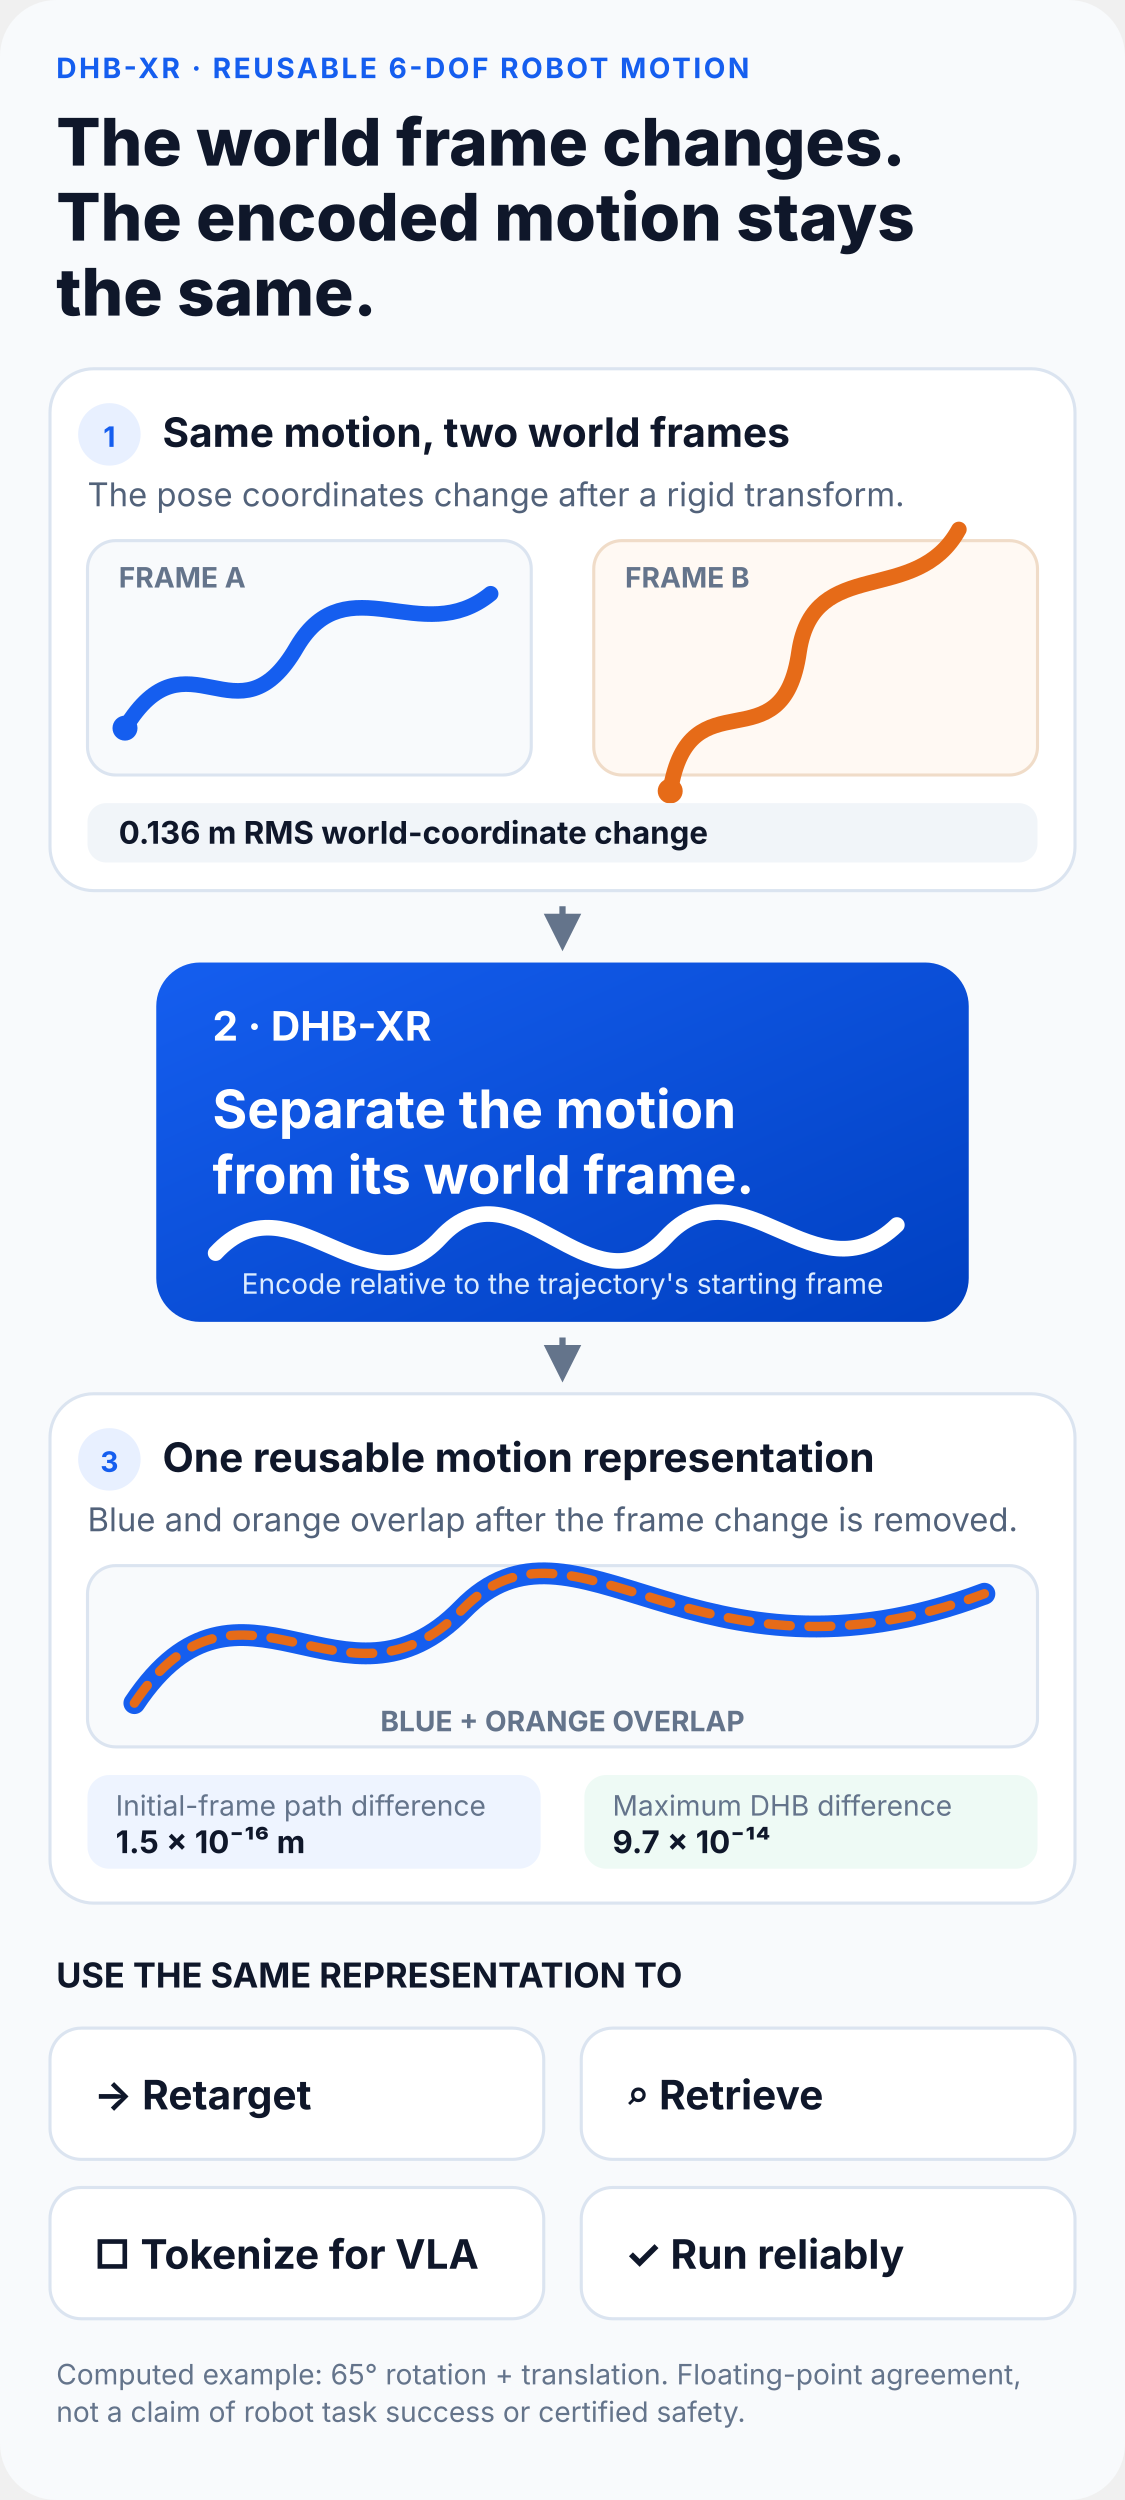
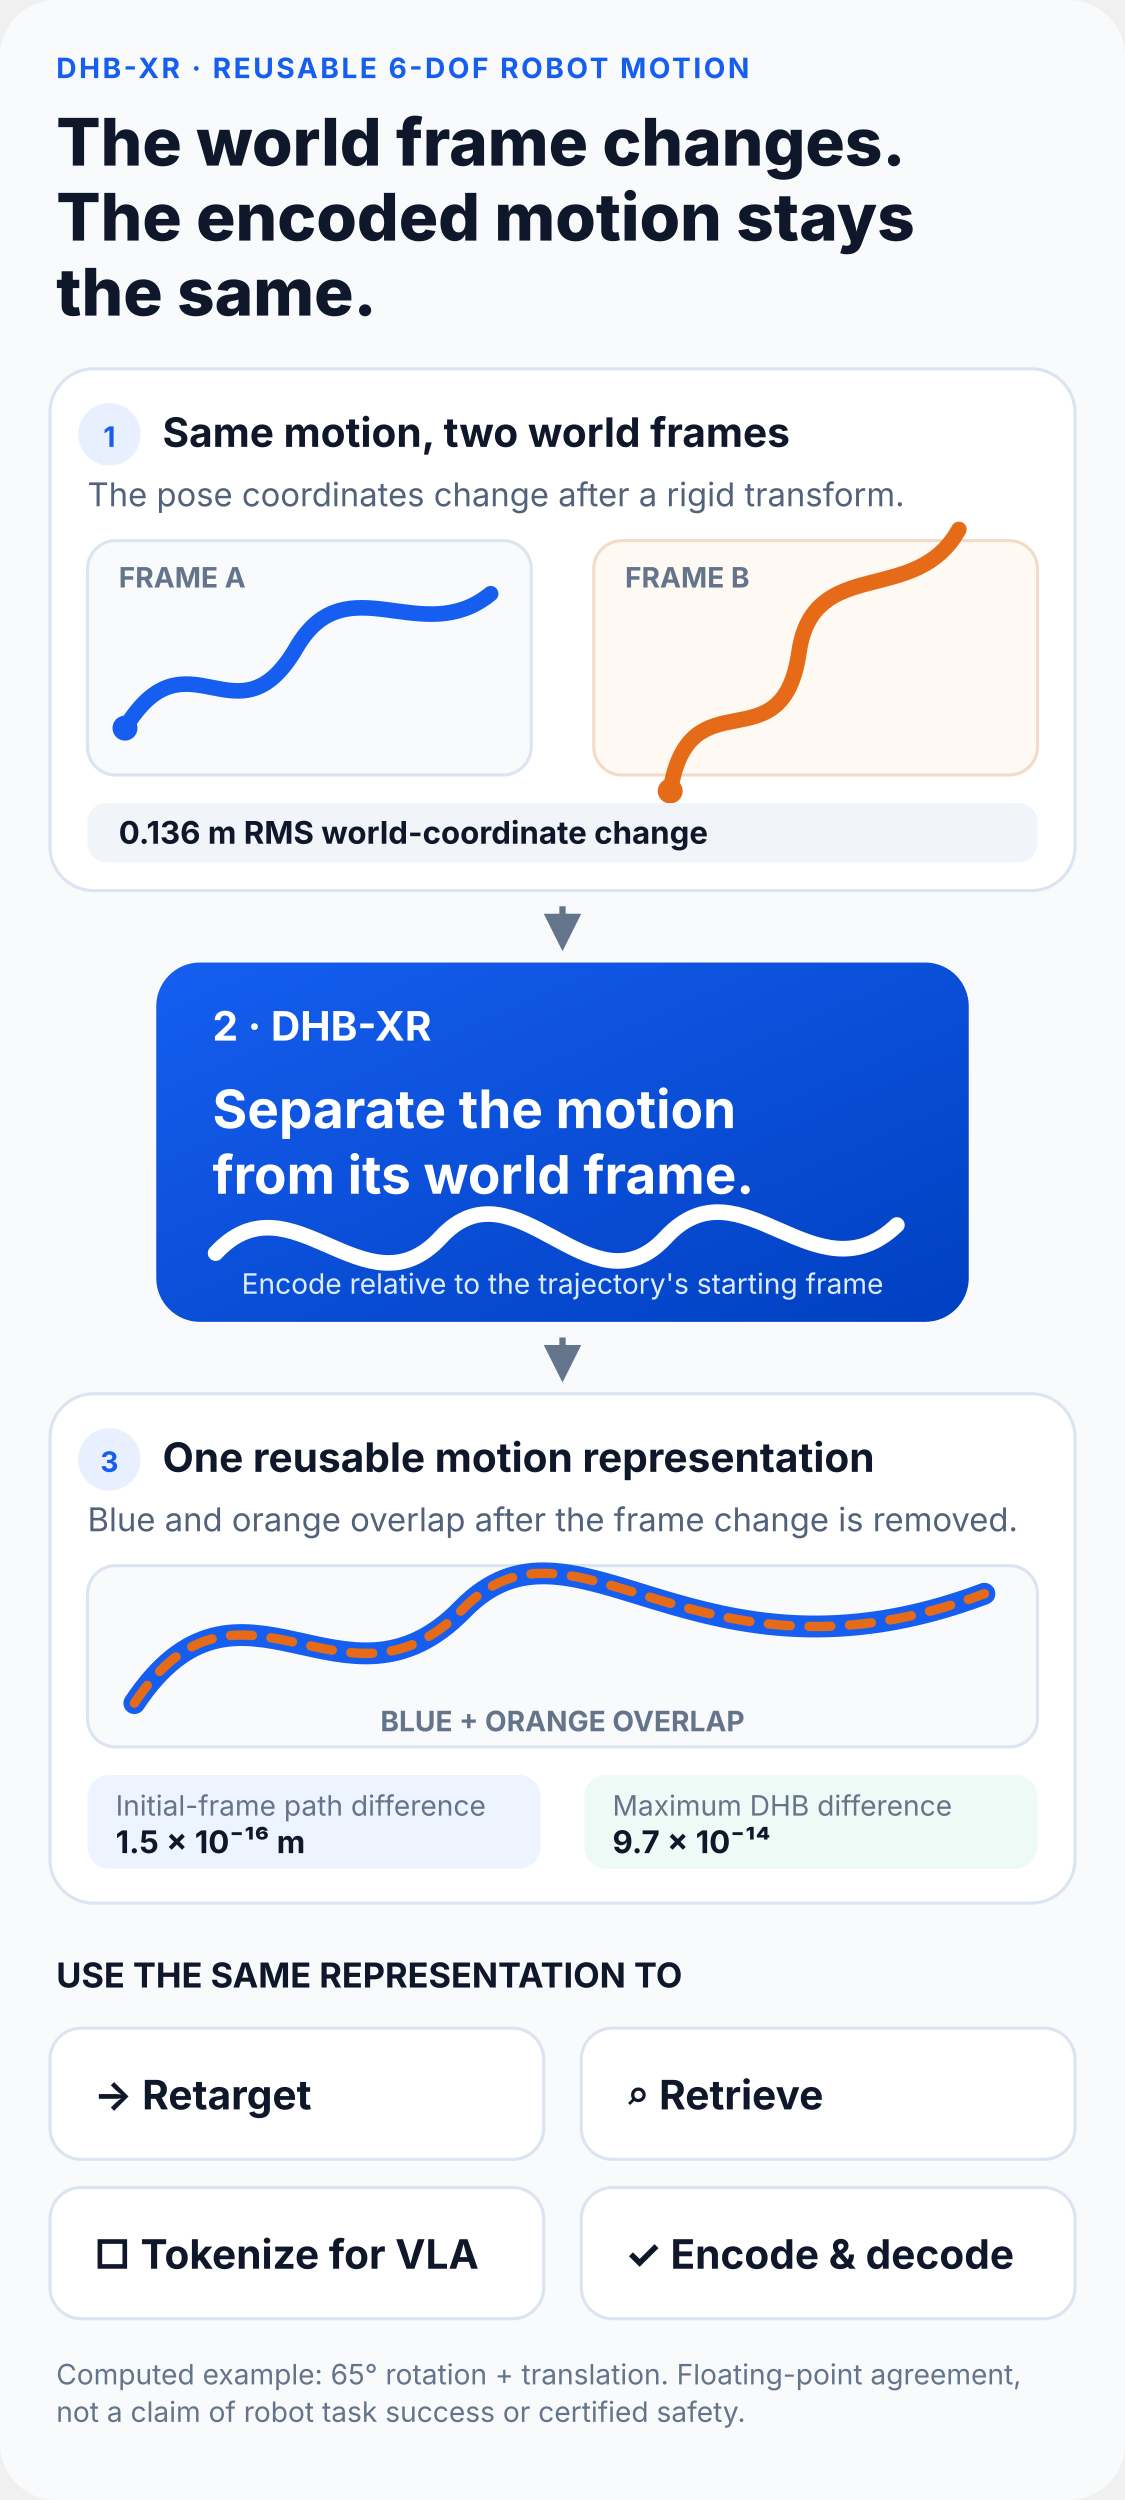
<svg xmlns="http://www.w3.org/2000/svg" width="720" height="1600" viewBox="0 0 360 800" role="img" aria-labelledby="title desc">
  <defs>
    <linearGradient id="brand-mobile" x1="0" y1="0" x2="1" y2="1">
      <stop offset="0" stop-color="#155eef" />
      <stop offset="1" stop-color="#0040c1" />
    </linearGradient>
    <marker id="arrow-mobile" viewBox="0 0 10 10" refX="8" refY="5" markerWidth="6" markerHeight="6" orient="auto">
      <path d="M0 0 L10 5 L0 10 z" fill="#64748b" />
    </marker>
    <style>
      text { font-family: Inter, ui-sans-serif, system-ui, -apple-system, BlinkMacSystemFont, "Segoe UI", sans-serif; }
      .title { font-size: 21px; font-weight: 760; fill: #0f172a; }
      .card-title { font-size: 13px; font-weight: 750; fill: #0f172a; }
      .body { font-size: 10.5px; fill: #52627a; }
      .small { font-size: 9px; fill: #64748b; }
      .metric { font-size: 10px; font-weight: 700; fill: #0f172a; }
    </style>
  </defs>
  <rect width="360" height="800" rx="18" fill="#f8fafc" />
  <text x="18" y="25" font-size="9px" font-weight="750" letter-spacing="0.8" fill="#155eef">DHB-XR · REUSABLE 6-DOF ROBOT MOTION</text>
  <text x="18" y="53" class="title">The world frame changes.</text>
  <text x="18" y="77" class="title">The encoded motion stays</text>
  <text x="18" y="101" class="title">the same.</text>
  <g transform="translate(0 22)">
    <rect x="16" y="96" width="328" height="167" rx="14" fill="#ffffff" stroke="#dbe4f0" />
    <circle cx="35" cy="117" r="10" fill="#e8f0ff" />
    <text x="35" y="121" text-anchor="middle" font-size="9" font-weight="750" fill="#155eef">1</text>
    <text x="52" y="121" class="card-title">Same motion, two world frames</text>
    <text x="28" y="140" class="body">The pose coordinates change after a rigid transform.</text>
    <rect x="28" y="151" width="142" height="75" rx="9" fill="#f8fafc" stroke="#dbe4f0" />
    <rect x="190" y="151" width="142" height="75" rx="9" fill="#fff9f3" stroke="#f0dcc8" />
    <text x="38" y="166" class="small" font-weight="700">FRAME A</text>
    <text x="200" y="166" class="small" font-weight="700">FRAME B</text>
    <path d="M40 211 C60 178 76 218 95 185 C111 158 135 186 157 168" fill="none" stroke="#155eef" stroke-width="5" stroke-linecap="round" />
    <circle cx="40" cy="211" r="4" fill="#155eef" />
    <g transform="rotate(-22 260 189)">
      <path d="M202 211 C222 178 238 218 257 185 C273 158 297 186 319 168" fill="none" stroke="#e66b18" stroke-width="5" stroke-linecap="round" />
      <circle cx="202" cy="211" r="4" fill="#e66b18" />
    </g>
    <rect x="28" y="235" width="304" height="19" rx="6" fill="#f1f5f9" />
    <text x="38" y="248" class="metric">0.136 m RMS world-coordinate change</text>
    <line x1="180" y1="268" x2="180" y2="280" stroke="#64748b" stroke-width="2" marker-end="url(#arrow-mobile)" />
    <rect x="50" y="286" width="260" height="115" rx="14" fill="url(#brand-mobile)" />
    <text x="68" y="311" font-size="13" font-weight="750" fill="#ffffff">2 · DHB-XR</text>
    <text x="68" y="339" font-size="17" font-weight="750" fill="#ffffff">Separate the motion</text>
    <text x="68" y="360" font-size="17" font-weight="750" fill="#ffffff">from its world frame.</text>
    <path d="M69 379 C93 353 117 400 141 374 C165 348 189 400 213 374 C237 348 261 395 287 370" fill="none" stroke="#ffffff" stroke-width="5" stroke-linecap="round" />
    <text x="180" y="392" text-anchor="middle" font-size="9" fill="#dcecff">Encode relative to the trajectory's starting frame</text>
    <line x1="180" y1="406" x2="180" y2="418" stroke="#64748b" stroke-width="2" marker-end="url(#arrow-mobile)" />
    <rect x="16" y="424" width="328" height="163" rx="14" fill="#ffffff" stroke="#dbe4f0" />
    <circle cx="35" cy="445" r="10" fill="#e8f0ff" />
    <text x="35" y="449" text-anchor="middle" font-size="9" font-weight="750" fill="#155eef">3</text>
    <text x="52" y="449" class="card-title">One reusable motion representation</text>
    <text x="28" y="468" class="body">Blue and orange overlap after the frame change is removed.</text>
    <rect x="28" y="479" width="304" height="58" rx="9" fill="#f8fafc" stroke="#dbe4f0" />
    <path d="M43 523 C77 472 110 532 148 493 C184 456 222 523 315 488" fill="none" stroke="#155eef" stroke-width="7" stroke-linecap="round" />
    <path d="M43 523 C77 472 110 532 148 493 C184 456 222 523 315 488" fill="none" stroke="#e66b18" stroke-width="3" stroke-dasharray="7 6" stroke-linecap="round" />
    <text x="180" y="532" text-anchor="middle" class="small" font-weight="700">BLUE + ORANGE OVERLAP</text>
    <rect x="28" y="546" width="145" height="30" rx="7" fill="#eef4ff" />
    <text x="37" y="559" class="small">Initial-frame path difference</text>
    <text x="37" y="571" class="metric">1.5 × 10⁻¹⁶ m</text>
    <rect x="187" y="546" width="145" height="30" rx="7" fill="#eefaf5" />
    <text x="196" y="559" class="small">Maximum DHB difference</text>
    <text x="196" y="571" class="metric">9.7 × 10⁻¹⁴</text>
    <text x="18" y="614" font-size="11" font-weight="750" fill="#0f172a">USE THE SAME REPRESENTATION TO</text>
    <rect x="16" y="627" width="158" height="42" rx="10" fill="#ffffff" stroke="#dbe4f0" />
    <text x="30" y="653" class="card-title" fill="#155eef">→ Retarget</text>
    <rect x="186" y="627" width="158" height="42" rx="10" fill="#ffffff" stroke="#dbe4f0" />
    <text x="200" y="653" class="card-title" fill="#16865c">⌕ Retrieve</text>
    <rect x="16" y="678" width="158" height="42" rx="10" fill="#ffffff" stroke="#dbe4f0" />
    <text x="30" y="704" class="card-title" fill="#d55f0a">□ Tokenize for VLA</text>
    <rect x="186" y="678" width="158" height="42" rx="10" fill="#ffffff" stroke="#dbe4f0" />
-     <text x="200" y="704" class="card-title" fill="#6941c6">✓ Run reliably</text>
+     <text x="200" y="704" class="card-title" fill="#6941c6">✓ Encode &amp; decode</text>
    <text x="18" y="741" class="small">Computed example: 65° rotation + translation. Floating-point agreement,</text>
    <text x="18" y="753" class="small">not a claim of robot task success or certified safety.</text>
  </g>
</svg>
